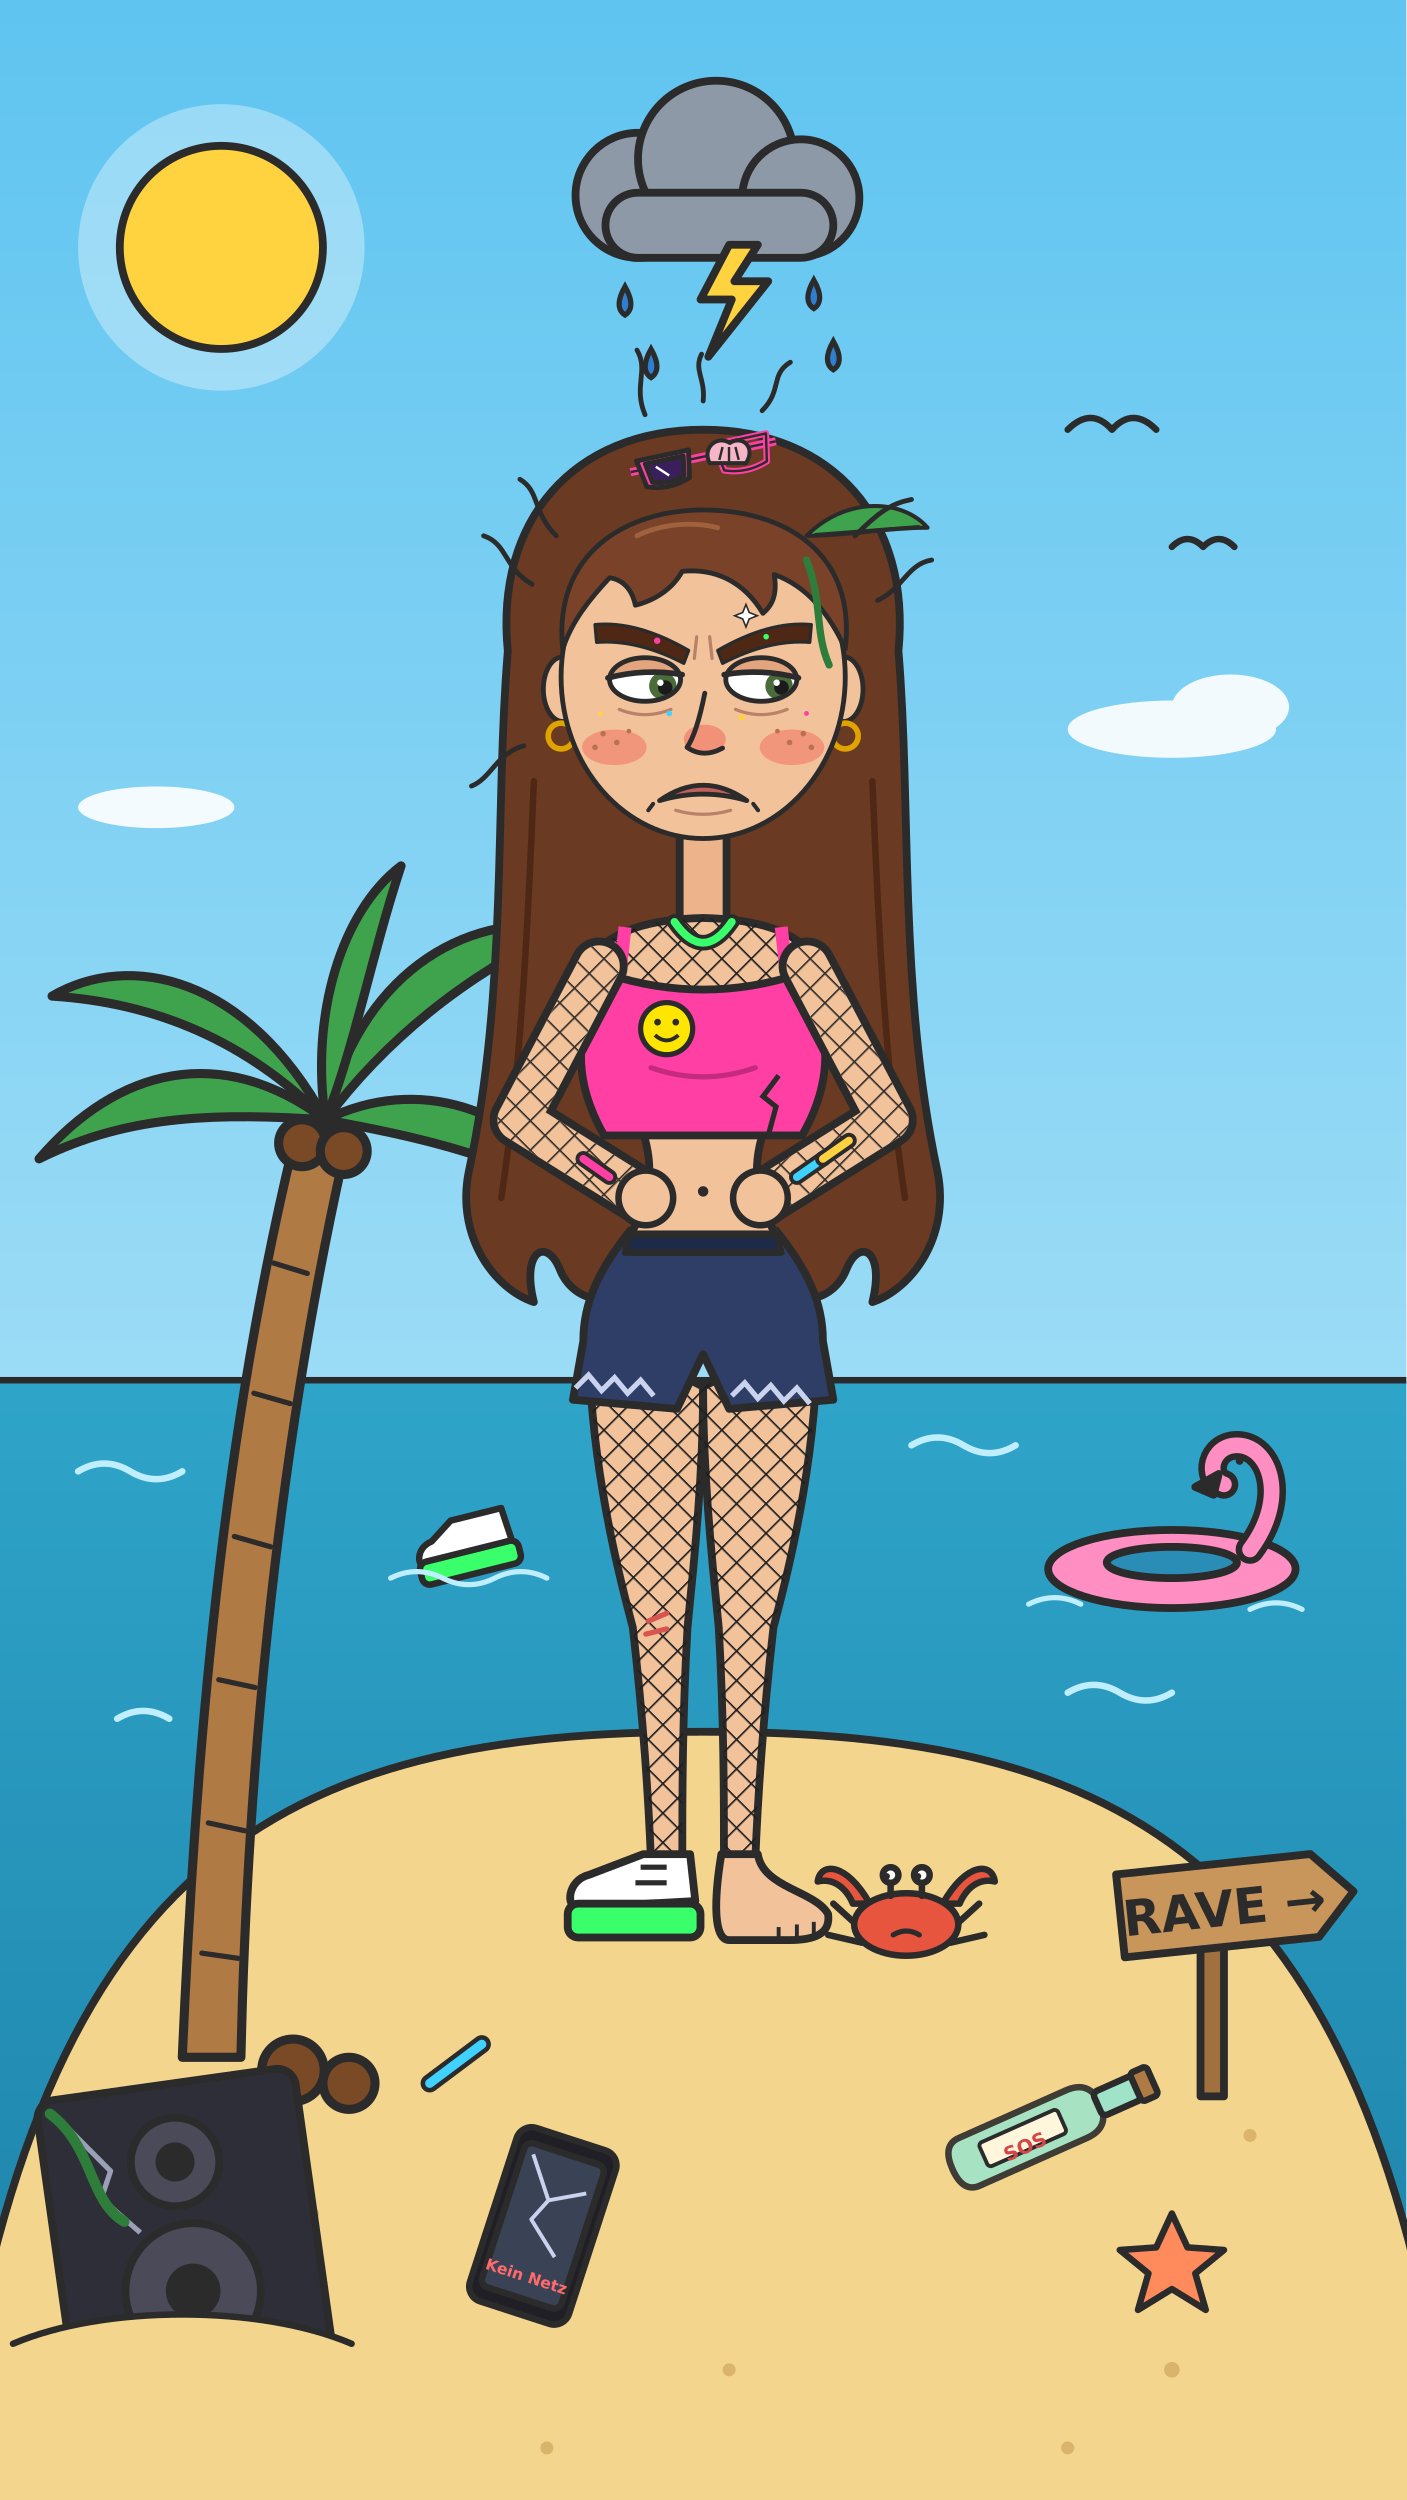
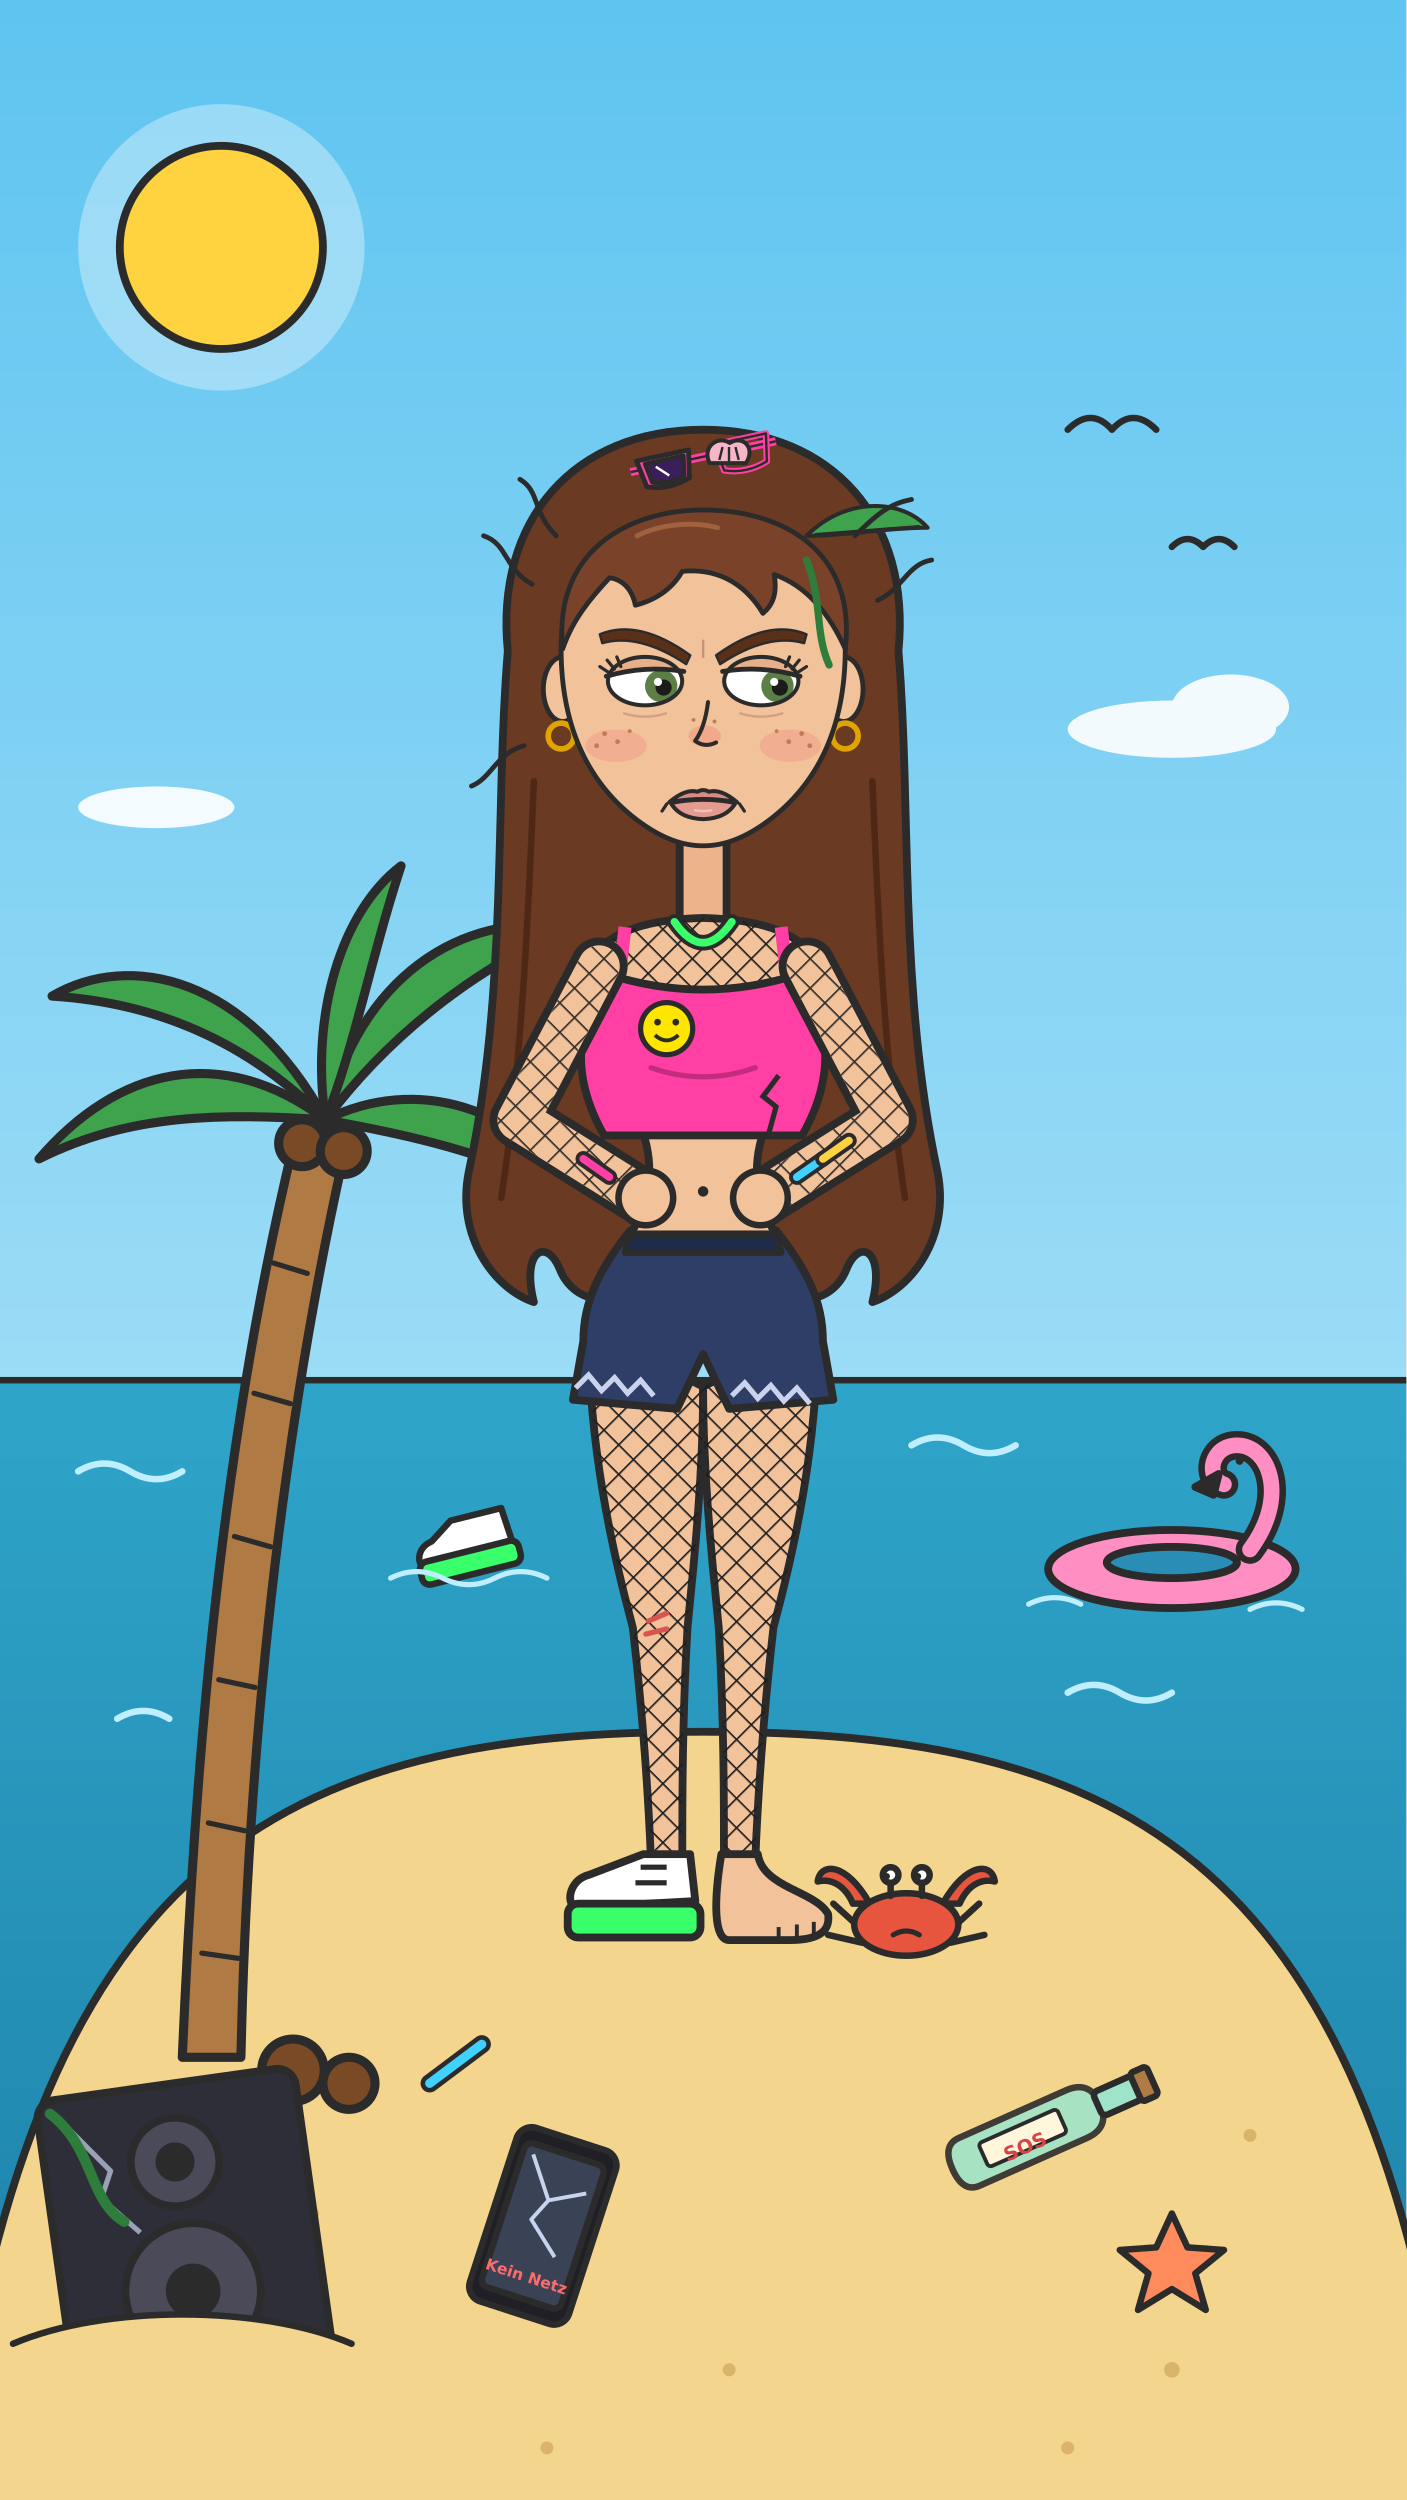
<svg xmlns="http://www.w3.org/2000/svg" viewBox="0 0 1080 1920" width="1080" height="1920">
  <defs>
    <clipPath id="eyeL">
-       <ellipse cx="440" cy="478" rx="44" ry="27" />
+       <ellipse cx="440" cy="480" rx="46" ry="30" />
    </clipPath>
    <clipPath id="eyeR">
-       <ellipse cx="584" cy="478" rx="44" ry="27" />
+       <ellipse cx="584" cy="480" rx="46" ry="30" />
    </clipPath>
    <radialGradient id="bg" cx="50%" cy="45%" r="60%">
      <stop offset="0" stop-color="#9ED9D2" />
      <stop offset="1" stop-color="#5FB3AA" />
    </radialGradient>
  </defs>
  <defs>
    <linearGradient id="sky" x1="0" y1="0" x2="0" y2="1">
      <stop offset="0" stop-color="#5EC4F0" />
      <stop offset="1" stop-color="#CDEFFB" />
    </linearGradient>
    <linearGradient id="sea" x1="0" y1="0" x2="0" y2="1">
      <stop offset="0" stop-color="#2FA4C9" />
      <stop offset="1" stop-color="#1C7FA6" />
    </linearGradient>
    <pattern id="net" width="16" height="16" patternUnits="userSpaceOnUse" patternTransform="rotate(45)">
      <path d="M0 0 H16 M0 0 V16" stroke="#1E1E1E" stroke-width="2.5" />
    </pattern>
  </defs>
  <rect width="1080" height="1920" fill="url(#sky)" />
  <circle cx="170" cy="190" r="110" fill="#FFFFFF" opacity="0.35" />
  <circle cx="170" cy="190" r="78" fill="#FFD23F" stroke="#2B2B2B" stroke-width="6" />
  <g fill="#FFFFFF" opacity="0.9">
    <ellipse cx="900" cy="560" rx="80" ry="22" />
    <ellipse cx="945" cy="543" rx="45" ry="25" />
    <ellipse cx="120" cy="620" rx="60" ry="16" />
  </g>
  <g fill="none" stroke="#2B2B2B" stroke-width="5" stroke-linecap="round" stroke-linejoin="round">
    <path d="M820 330 q18 -18 34 0 q16 -18 34 0" />
    <path d="M900 420 q12 -12 24 0 q12 -12 24 0" />
  </g>
  <rect x="0" y="1060" width="1080" height="860" fill="url(#sea)" />
  <path d="M0 1060 H1080" stroke="#2B2B2B" stroke-width="5" />
  <g fill="none" stroke="#BFEFFF" stroke-width="5" stroke-linecap="round">
    <path d="M60 1130 q20 -12 40 0 q20 12 40 0" />
    <path d="M700 1110 q20 -12 40 0 q20 12 40 0" />
    <path d="M820 1300 q20 -12 40 0 q20 12 40 0" />
    <path d="M90 1320 q20 -12 40 0" />
  </g>
  <g stroke="#2B2B2B" stroke-width="6" stroke-linejoin="round" stroke-linecap="round">
    <ellipse cx="900" cy="1205" rx="95" ry="30" fill="#FF8FC2" />
    <ellipse cx="900" cy="1200" rx="50" ry="12" fill="#2A8DB5" />
    <path d="M960 1190 C990 1150 975 1110 950 1110 C930 1110 925 1135 940 1140" fill="none" stroke="#2B2B2B" stroke-width="22" />
    <path d="M960 1190 C990 1150 975 1110 950 1110 C930 1110 925 1135 940 1140" fill="none" stroke="#FF8FC2" stroke-width="12" />
    <path d="M936 1132 l-18 10 l14 6 z" fill="#2B2B2B" />
    <circle cx="952" cy="1122" r="3" fill="#2B2B2B" stroke="none" />
  </g>
  <path d="M790 1232 q20 -10 40 0 M960 1236 q20 -10 40 0" fill="none" stroke="#BFEFFF" stroke-width="4" stroke-linecap="round" />
  <g transform="translate(120 0) rotate(-14 260 1180)" stroke="#2B2B2B" stroke-width="5" stroke-linejoin="round">
    <path d="M230 1160 L270 1160 L272 1186 L204 1190 C196 1190 198 1174 212 1172 Z" fill="#FFFFFF" />
    <rect x="198" y="1186" width="78" height="18" rx="6" fill="#39FF6A" />
  </g>
  <path d="M300 1212 q20 -10 40 0 q20 10 40 0 q20 -10 40 0" fill="none" stroke="#BFEFFF" stroke-width="4" stroke-linecap="round" />
  <path d="M-40 1930 C20 1420 220 1330 540 1330 C860 1330 1060 1420 1120 1930 Z" fill="#F4D58D" stroke="#2B2B2B" stroke-width="6" />
  <g fill="#D9B46A">
    <circle cx="160" cy="1800" r="6" />
    <circle cx="240" cy="1700" r="5" />
    <circle cx="900" cy="1820" r="6" />
    <circle cx="820" cy="1880" r="5" />
    <circle cx="960" cy="1640" r="5" />
    <circle cx="420" cy="1880" r="5" />
    <circle cx="560" cy="1820" r="5" />
  </g>
  <g stroke="#2B2B2B" stroke-width="7" stroke-linejoin="round" stroke-linecap="round">
    <path d="M140 1580 C150 1350 170 1100 230 860 L268 870 C215 1100 190 1350 185 1580 Z" fill="#B07A45" />
    <path d="M155 1500 l28 4 M160 1400 l28 6 M168 1290 l28 6 M180 1180 l28 8 M195 1070 l28 8 M210 970 l26 8" fill="none" stroke-width="4" />
    <g fill="#3FA34D">
      <path d="M250 860 C170 800 90 820 30 890 C100 855 170 855 250 860 Z" />
      <path d="M250 860 C190 750 100 730 40 765 C120 770 190 800 250 860 Z" />
      <path d="M250 860 C275 750 355 700 435 712 C355 750 295 800 250 860 Z" />
      <path d="M250 860 C320 825 400 850 445 920 C375 885 320 873 250 860 Z" />
      <path d="M250 860 C238 780 262 700 308 665 C285 735 272 805 250 860 Z" />
    </g>
    <circle cx="232" cy="878" r="18" fill="#7A4A26" />
    <circle cx="264" cy="884" r="18" fill="#7A4A26" />
    <circle cx="225" cy="1590" r="24" fill="#7A4A26" />
    <circle cx="268" cy="1600" r="20" fill="#7A4A26" />
  </g>
  <g transform="rotate(-8 140 1700)" stroke="#2B2B2B" stroke-width="6" stroke-linejoin="round">
    <rect x="40" y="1600" width="200" height="230" rx="14" fill="#2E2E38" />
    <circle cx="140" cy="1660" r="34" fill="#4A4A58" />
    <circle cx="140" cy="1660" r="12" fill="#2B2B2B" />
    <circle cx="140" cy="1760" r="52" fill="#4A4A58" />
    <circle cx="140" cy="1760" r="18" fill="#2B2B2B" />
    <path d="M60 1620 l30 40 l-10 20 l26 30" fill="none" stroke="#9AA0B5" stroke-width="4" />
    <path d="M50 1610 C80 1640 70 1680 95 1700" fill="none" stroke="#2E7D3A" stroke-width="8" stroke-linecap="round" />
  </g>
  <path d="M10 1800 C80 1770 200 1770 270 1800 L270 1860 L10 1860 Z" fill="#F4D58D" />
  <path d="M10 1800 C80 1770 200 1770 270 1800" fill="none" stroke="#2B2B2B" stroke-width="5" stroke-linecap="round" />
-   <g stroke="#2B2B2B" stroke-width="6" stroke-linejoin="round">
-     <rect x="922" y="1440" width="18" height="170" fill="#A0703F" />
-     <path d="M860 1430 L1010 1430 L1040 1462 L1010 1494 L860 1494 Z" fill="#C8955A" transform="rotate(-6 950 1462)" />
-   </g>
-   <text x="940" y="1478" text-anchor="middle" transform="rotate(-6 950 1462)" font-family="Impact, 'Arial Black', 'DejaVu Sans', sans-serif" font-weight="900" font-size="38" fill="#2B2B2B">RAVE →</text>
-   <g stroke="#2B2B2B" stroke-width="6" stroke-linejoin="round">
-     <g fill="#8E99A8">
-       <circle cx="490" cy="150" r="48" />
-       <circle cx="550" cy="122" r="60" />
-       <circle cx="615" cy="152" r="45" />
-       <rect x="465" y="148" width="175" height="50" rx="25" />
-     </g>
-     <path d="M560 188 l-22 42 h24 l-18 44 l46 -58 h-26 l18 -28 z" fill="#FFD23F" />
-   </g>
-   <g fill="#2F7FD0" stroke="#2B2B2B" stroke-width="4">
-     <path d="M480 220 q-9 16 0 22 q9 -6 0 -22z" />
-     <path d="M625 215 q-9 16 0 22 q9 -6 0 -22z" />
-     <path d="M500 268 q-9 16 0 22 q9 -6 0 -22z" />
-     <path d="M640 262 q-9 16 0 22 q9 -6 0 -22z" />
-   </g>
  <path d="M540 330 C640 330 700 400 690 500 C700 620 690 760 720 900 C730 950 700 990 670 1000 C680 960 660 950 650 975 C640 1000 610 1005 600 985 L480 985 C470 1005 440 1000 430 975 C420 950 400 960 410 1000 C380 990 350 950 360 900 C390 760 380 620 390 500 C380 400 440 330 540 330 Z" fill="#6B3A22" stroke="#2B2B2B" stroke-width="6" stroke-linejoin="round" />
  <g fill="none" stroke="#4E2814" stroke-width="5" stroke-linecap="round">
    <path d="M410 600 C405 720 400 820 385 920" />
    <path d="M670 600 C675 720 680 820 695 920" />
  </g>
  <g stroke="#2B2B2B" stroke-width="6" stroke-linejoin="round">
    <path d="M452 1020 C452 1110 470 1190 486 1250 C494 1320 498 1380 500 1430 L524 1430 C524 1380 524 1320 528 1250 C534 1190 540 1130 540 1065 Z" fill="#F2C29B" />
    <path d="M628 1020 C628 1110 610 1190 594 1250 C586 1320 582 1380 580 1430 L556 1430 C556 1380 556 1320 552 1250 C546 1190 540 1130 540 1065 Z" fill="#F2C29B" />
  </g>
  <path d="M452 1020 C452 1110 470 1190 486 1250 C494 1320 498 1380 500 1430 L524 1430 C524 1380 524 1320 528 1250 C534 1190 540 1130 540 1065 Z" fill="url(#net)" />
  <path d="M628 1020 C628 1110 610 1190 594 1250 C586 1320 582 1380 580 1430 L556 1430 C556 1380 556 1320 552 1250 C546 1190 540 1130 540 1065 Z" fill="url(#net)" />
  <path d="M498 1245 l14 -6 M496 1255 l16 -4" stroke="#D9534F" stroke-width="4" stroke-linecap="round" />
  <g transform="translate(0 -60)" stroke="#2B2B2B" stroke-width="6" stroke-linejoin="round">
    <path d="M494 1484 L530 1484 L534 1520 L444 1525 C434 1525 436 1504 452 1500 Z" fill="#FFFFFF" />
    <rect x="436" y="1522" width="102" height="26" rx="8" fill="#39FF6A" />
    <path d="M492 1494 l20 0 M488 1506 l24 0" fill="none" stroke-width="4" />
  </g>
  <g transform="translate(0 -60)" stroke="#2B2B2B" stroke-width="6" stroke-linejoin="round">
    <path d="M554 1484 L582 1484 C586 1510 626 1512 636 1530 C638 1545 626 1550 606 1550 L560 1550 C548 1550 548 1520 554 1484 Z" fill="#F2C29B" />
    <path d="M598 1550 v-10 M612 1550 v-12 M625 1548 v-12" fill="none" stroke-width="3" />
  </g>
  <path d="M484 945 L596 945 C620 975 632 1000 632 1030 L640 1075 L560 1082 L540 1040 L520 1082 L440 1075 L448 1030 C448 1000 460 975 484 945 Z" fill="#2F3E67" stroke="#2B2B2B" stroke-width="6" stroke-linejoin="round" />
  <path d="M442 1066 l10 -10 l10 12 l10 -10 l10 12 l10 -10 l10 12 M562 1072 l10 -10 l10 12 l10 -10 l10 12 l10 -10 l10 12" fill="none" stroke="#C9D3EE" stroke-width="4" />
  <path d="M484 945 L596 945 L600 962 L480 962 Z" fill="#1E2A4A" stroke="#2B2B2B" stroke-width="5" stroke-linejoin="round" />
  <path d="M492 865 L588 865 C578 890 578 920 596 948 L484 948 C502 920 502 890 492 865 Z" fill="#F2C29B" stroke="#2B2B2B" stroke-width="6" stroke-linejoin="round" />
  <circle cx="540" cy="915" r="4" fill="#2B2B2B" />
  <path d="M522 620 L522 715 L558 715 L558 620 Z" fill="#EDB48C" stroke="#2B2B2B" stroke-width="6" />
  <path d="M452 738 C468 714 500 706 540 705 C580 706 612 714 628 738 L618 790 L462 790 Z" fill="#F2C29B" stroke="#2B2B2B" stroke-width="6" stroke-linejoin="round" />
  <path d="M452 738 C468 714 500 706 540 705 C580 706 612 714 628 738 L618 790 L462 790 Z" fill="url(#net)" />
  <path d="M466 748 Q540 772 614 748 C640 790 640 830 616 872 L464 872 C440 830 440 790 466 748 Z" fill="#FF3FA4" stroke="#2B2B2B" stroke-width="6" stroke-linejoin="round" />
  <path d="M476 748 L480 712 M604 748 L600 712" stroke="#FF3FA4" stroke-width="10" />
  <path d="M500 820 Q540 834 580 820" fill="none" stroke="#C42A7E" stroke-width="4" stroke-linecap="round" />
  <circle cx="512" cy="790" r="20" fill="#FFE600" stroke="#2B2B2B" stroke-width="4" />
  <circle cx="505" cy="785" r="2.6" fill="#2B2B2B" />
  <circle cx="519" cy="785" r="2.6" fill="#2B2B2B" />
  <path d="M503 795 q9 8 18 0" fill="none" stroke="#2B2B2B" stroke-width="3" />
  <path d="M590 872 l6 -22 l-10 -8 l12 -16" fill="none" stroke="#2B2B2B" stroke-width="4" />
  <path d="M518 708 Q540 740 562 708" fill="none" stroke="#2B2B2B" stroke-width="12" stroke-linecap="round" />
  <path d="M518 708 Q540 740 562 708" fill="none" stroke="#39FF6A" stroke-width="6" stroke-linecap="round" />
  <path d="M460 742 L398 860 L494 920" fill="none" stroke="#2B2B2B" stroke-width="44" stroke-linecap="round" stroke-linejoin="round" />
  <path d="M460 742 L398 860 L494 920" fill="none" stroke="#F2C29B" stroke-width="32" stroke-linecap="round" stroke-linejoin="round" />
  <path d="M620 742 L682 860 L586 920" fill="none" stroke="#2B2B2B" stroke-width="44" stroke-linecap="round" stroke-linejoin="round" />
  <path d="M620 742 L682 860 L586 920" fill="none" stroke="#F2C29B" stroke-width="32" stroke-linecap="round" stroke-linejoin="round" />
  <path d="M460 742 L398 860 L494 920 M620 742 L682 860 L586 920" fill="none" stroke="url(#net)" stroke-width="32" stroke-linecap="round" stroke-linejoin="round" opacity="0.9" />
  <g stroke="#2B2B2B" stroke-width="5">
    <circle cx="496" cy="920" r="21" fill="#F2C29B" />
    <circle cx="584" cy="920" r="21" fill="#F2C29B" />
  </g>
  <g stroke-linecap="round">
    <path d="M448 890 l20 14" stroke="#2B2B2B" stroke-width="12" />
    <path d="M448 890 l20 14" stroke="#FF3FA4" stroke-width="6" />
    <path d="M632 890 l-20 14" stroke="#2B2B2B" stroke-width="12" />
    <path d="M632 890 l-20 14" stroke="#3FD2FF" stroke-width="6" />
    <path d="M652 876 l-20 14" stroke="#2B2B2B" stroke-width="12" />
    <path d="M652 876 l-20 14" stroke="#FFD23F" stroke-width="6" />
  </g>
  <g transform="translate(222.6 225.5) scale(0.62)">
    <g stroke="#2B2B2B" stroke-width="6" stroke-linejoin="round" transform="translate(0 -48) rotate(-12 512 250)">
      <path d="M420 250 h184" fill="none" stroke="#FF3FA4" stroke-width="10" />
      <path d="M420 250 h184" fill="none" stroke-width="3" />
      <path d="M430 238 h66 l-6 34 q-28 10 -54 0 z" fill="#FF3FA4" />
      <path d="M440 244 h48 l-4 24 q-20 7 -40 0 z" fill="#3B1F5C" />
      <path d="M528 238 h66 l-6 34 q-28 10 -54 0 z" fill="none" stroke="#FF3FA4" stroke-width="8" />
      <path d="M528 238 h66 l-6 34 q-28 10 -54 0 z" fill="none" stroke-width="3" />
      <path d="M452 250 l14 14" stroke="#FFFFFF" stroke-width="3" />
    </g>
    <g fill="none" stroke="#2B2B2B" stroke-width="6" stroke-linecap="round">
-       <path d="M440 150 C425 115 445 95 430 70" />
-       <path d="M585 145 C610 120 595 100 620 85" />
      <path d="M300 360 C265 340 270 310 240 300" />
      <path d="M728 380 C760 365 765 335 795 330" />
-       <path d="M512 133 C515 105 500 95 510 75" />
    </g>
    <g stroke="#2B2B2B" stroke-width="5" stroke-linejoin="round">
      <path d="M640 300 C690 250 760 255 790 290 C740 290 690 300 640 300 Z" fill="#3FA34D" />
      <path d="M650 298 L780 288" fill="none" stroke-width="3" />
      <g transform="translate(160 -110)">
        <path d="M360 320 C350 300 370 285 385 295 C400 285 418 300 405 320 Z" fill="#F7B5C8" />
        <path d="M372 316 l4 -16 M384 318 l0 -18 M396 316 l-4 -16" fill="none" stroke-width="3" />
      </g>
    </g>
    <g fill="none" stroke="#2B2B2B" stroke-width="6" stroke-linecap="round">
      <path d="M330 300 C300 270 310 245 285 230" />
      <path d="M700 300 C730 270 745 260 770 255" />
      <path d="M290 560 C255 570 250 600 225 610" />
    </g>
    <g stroke="#2B2B2B" stroke-width="6">
      <ellipse cx="338" cy="490" rx="24" ry="40" fill="#F2C29B" />
      <ellipse cx="686" cy="490" rx="24" ry="40" fill="#F2C29B" />
      <circle cx="336" cy="548" r="16" fill="none" stroke="#E0A400" stroke-width="7" />
      <circle cx="688" cy="548" r="16" fill="none" stroke="#E0A400" stroke-width="7" />
    </g>
-     <ellipse cx="512" cy="475" rx="176" ry="200" fill="#F2C29B" stroke="#2B2B2B" stroke-width="6" />
-     <ellipse cx="402" cy="562" rx="40" ry="22" fill="#F06A5A" opacity="0.5" />
-     <ellipse cx="622" cy="562" rx="40" ry="22" fill="#F06A5A" opacity="0.5" />
-     <g fill="#B8734E">
-       <circle cx="388" cy="545" r="3.5" />
-       <circle cx="405" cy="556" r="3.5" />
-       <circle cx="378" cy="562" r="3.5" />
-       <circle cx="420" cy="542" r="3" />
-       <circle cx="636" cy="545" r="3.5" />
-       <circle cx="619" cy="556" r="3.5" />
-       <circle cx="646" cy="562" r="3.5" />
-       <circle cx="604" cy="542" r="3" />
+     <path d="M336 440 C336 330 410 275 512 275 C614 275 688 330 688 440 C688 540 652 608 594 652 C562 676 536 684 512 684 C488 684 462 676 430 652 C372 608 336 540 336 440 Z" fill="#F2C29B" stroke="#2B2B2B" stroke-width="6" stroke-linejoin="round" />
+     <ellipse cx="404" cy="560" rx="38" ry="20" fill="#F08A7A" opacity="0.35" />
+     <ellipse cx="620" cy="560" rx="38" ry="20" fill="#F08A7A" opacity="0.35" />
+     <g fill="#B8734E" opacity="0.85">
+       <circle cx="390" cy="545" r="3" />
+       <circle cx="406" cy="555" r="3" />
+       <circle cx="380" cy="560" r="3" />
+       <circle cx="421" cy="542" r="2.5" />
+       <circle cx="634" cy="545" r="3" />
+       <circle cx="618" cy="555" r="3" />
+       <circle cx="644" cy="560" r="3" />
+       <circle cx="603" cy="542" r="2.5" />
+       <circle cx="500" cy="528" r="2.5" />
+       <circle cx="526" cy="530" r="2.5" />
    </g>
    <g>
-       <ellipse cx="440" cy="478" rx="44" ry="27" fill="#FFFFFF" />
+       <ellipse cx="440" cy="480" rx="46" ry="30" fill="#FFFFFF" />
      <g clip-path="url(#eyeL)">
-         <circle cx="462" cy="486" r="17" fill="#4A6B3A" />
-         <circle cx="465" cy="488" r="9" fill="#1B1B1B" />
-         <circle cx="459" cy="482" r="4" fill="#FFFFFF" />
-         <path d="M390 440 L490 440 L490 474 Q440 466 390 478 Z" fill="#E3A57E" />
+         <circle cx="460" cy="486" r="20" fill="#5B7F45" />
+         <circle cx="463" cy="488" r="10" fill="#1B1B1B" />
+         <circle cx="456" cy="481" r="5" fill="#FFFFFF" />
+         <path d="M388 440 L492 440 L492 470 Q440 460 388 474 Z" fill="#E8B08A" />
      </g>
-       <ellipse cx="440" cy="478" rx="44" ry="27" fill="none" stroke="#2B2B2B" stroke-width="6" />
-       <path d="M394 476 Q440 464 486 472" fill="none" stroke="#2B2B2B" stroke-width="7" stroke-linecap="round" />
-       <ellipse cx="584" cy="478" rx="44" ry="27" fill="#FFFFFF" />
+       <ellipse cx="440" cy="480" rx="46" ry="30" fill="none" stroke="#2B2B2B" stroke-width="5" />
+       <path d="M392 474 Q440 460 488 468" fill="none" stroke="#2B2B2B" stroke-width="6" stroke-linecap="round" />
+       <path d="M396 470 l-12 -8 M402 465 l-9 -11 M410 462 l-5 -12" fill="none" stroke="#2B2B2B" stroke-width="4" stroke-linecap="round" />
+       <ellipse cx="584" cy="480" rx="46" ry="30" fill="#FFFFFF" />
      <g clip-path="url(#eyeR)">
-         <circle cx="606" cy="486" r="17" fill="#4A6B3A" />
-         <circle cx="609" cy="488" r="9" fill="#1B1B1B" />
-         <circle cx="603" cy="482" r="4" fill="#FFFFFF" />
-         <path d="M534 440 L634 440 L634 478 Q584 466 534 474 Z" fill="#E3A57E" />
+         <circle cx="604" cy="486" r="20" fill="#5B7F45" />
+         <circle cx="607" cy="488" r="10" fill="#1B1B1B" />
+         <circle cx="600" cy="481" r="5" fill="#FFFFFF" />
+         <path d="M532 440 L636 440 L636 474 Q584 460 532 470 Z" fill="#E8B08A" />
      </g>
-       <ellipse cx="584" cy="478" rx="44" ry="27" fill="none" stroke="#2B2B2B" stroke-width="6" />
-       <path d="M538 472 Q584 464 630 476" fill="none" stroke="#2B2B2B" stroke-width="7" stroke-linecap="round" />
-     </g>
-     <g fill="none" stroke="#B9806A" stroke-width="4" stroke-linecap="round">
-       <path d="M408 515 Q440 528 472 515" />
-       <path d="M552 515 Q584 528 616 515" />
-     </g>
-     <g fill="#4E2814" stroke="#2B2B2B" stroke-width="4" stroke-linejoin="round">
-       <path d="M378 410 Q430 405 494 442 L488 458 Q430 428 380 432 Z" />
-       <path d="M646 410 Q594 405 530 442 L536 458 Q594 428 644 432 Z" />
-     </g>
-     <g fill="none" stroke="#B9806A" stroke-width="4" stroke-linecap="round">
-       <path d="M504 425 L501 452" />
-       <path d="M520 425 L523 452" />
-     </g>
+       <ellipse cx="584" cy="480" rx="46" ry="30" fill="none" stroke="#2B2B2B" stroke-width="5" />
+       <path d="M536 468 Q584 460 632 474" fill="none" stroke="#2B2B2B" stroke-width="6" stroke-linecap="round" />
+       <path d="M628 470 l12 -8 M622 465 l9 -11 M614 462 l5 -12" fill="none" stroke="#2B2B2B" stroke-width="4" stroke-linecap="round" />
+     </g>
+     <g fill="none" stroke="#C99278" stroke-width="3" stroke-linecap="round" opacity="0.7">
+       <path d="M414 520 Q440 528 466 520" />
+       <path d="M558 520 Q584 528 610 520" />
+     </g>
+     <g fill="#5A3018" stroke="#2B2B2B" stroke-width="3" stroke-linejoin="round">
+       <path d="M384 422 Q432 402 496 448 L491 459 Q432 420 387 433 Z" />
+       <path d="M640 422 Q592 402 528 448 L533 459 Q592 420 637 433 Z" />
+     </g>
+     <path d="M512 430 L512 450" fill="none" stroke="#C99278" stroke-width="3" stroke-linecap="round" />
    <path d="M338 440 C326 320 418 268 512 268 C612 268 702 320 688 440 C668 396 640 362 600 348 C604 372 598 386 586 396 C562 356 526 340 486 344 C474 366 452 380 428 386 C424 366 412 354 396 352 C370 380 350 405 338 440 Z" fill="#7A4329" stroke="#2B2B2B" stroke-width="6" stroke-linejoin="round" />
    <path d="M430 300 C460 285 500 282 530 290" fill="none" stroke="#A0613E" stroke-width="6" stroke-linecap="round" />
-     <ellipse cx="514" cy="552" rx="26" ry="18" fill="#F06A5A" opacity="0.55" />
-     <path d="M514 495 Q504 545 492 562 Q512 576 536 563" fill="none" stroke="#2B2B2B" stroke-width="6" stroke-linecap="round" stroke-linejoin="round" />
-     <path d="M458 628 Q512 590 566 628 Q512 612 458 628 Z" fill="#C0605A" stroke="#2B2B2B" stroke-width="6" stroke-linejoin="round" />
-     <path d="M478 640 Q512 650 546 640" fill="none" stroke="#B9806A" stroke-width="4" stroke-linecap="round" />
-     <path d="M450 632 l-6 8 M574 632 l6 8" stroke="#2B2B2B" stroke-width="5" stroke-linecap="round" />
-     <g>
-       <circle cx="455" cy="430" r="4" fill="#FF3FA4" />
-       <circle cx="470" cy="520" r="3.5" fill="#3FD2FF" />
-       <circle cx="560" cy="525" r="4" fill="#FFD23F" />
-       <circle cx="590" cy="425" r="3.5" fill="#39FF6A" />
-       <circle cx="640" cy="520" r="3" fill="#FF3FA4" />
-       <circle cx="385" cy="520" r="3" fill="#FFD23F" />
-       <path d="M565 385 l4 10 l10 4 l-10 4 l-4 10 l-4 -10 l-10 -4 l10 -4 z" fill="#FFFFFF" stroke="#2B2B2B" stroke-width="2" />
-     </g>
+     <ellipse cx="514" cy="548" rx="20" ry="13" fill="#F08A7A" opacity="0.45" />
+     <path d="M518 506 Q514 538 502 554 Q514 563 528 556" fill="none" stroke="#2B2B2B" stroke-width="5" stroke-linecap="round" stroke-linejoin="round" />
+     <path d="M470 630 Q490 613 505 617 Q512 613 519 617 Q534 613 554 630 Q512 622 470 630 Z" fill="#D98C84" stroke="#2B2B2B" stroke-width="5" stroke-linejoin="round" />
+     <path d="M472 631 Q512 623 552 631 Q541 650 512 651 Q483 650 472 631 Z" fill="#E39A90" stroke="#2B2B2B" stroke-width="5" stroke-linejoin="round" />
+     <path d="M502 640 Q512 642 522 640" fill="none" stroke="#F4C1B6" stroke-width="3" stroke-linecap="round" />
+     <path d="M467 632 l-6 9 M557 632 l6 9" stroke="#2B2B2B" stroke-width="4" stroke-linecap="round" />
    <path d="M640 330 C660 380 650 420 668 460" fill="none" stroke="#2E7D3A" stroke-width="9" stroke-linecap="round" />
  </g>
  <g transform="rotate(-24 790 1640)" stroke="#2B2B2B" stroke-width="5" stroke-linejoin="round">
    <path d="M740 1620 h90 q20 0 20 20 q0 20 -20 20 h-90 q-14 0 -14 -20 q0 -20 14 -20 z" fill="#9FE3C9" opacity="0.9" />
    <rect x="848" y="1630" width="34" height="20" rx="4" fill="#9FE3C9" />
    <rect x="880" y="1628" width="14" height="24" rx="3" fill="#B07A45" />
    <rect x="752" y="1630" width="66" height="20" rx="3" fill="#FFF6DC" stroke-width="3" />
  </g>
  <text x="784" y="1652" text-anchor="middle" transform="rotate(-24 790 1640)" font-family="'Arial Black', 'DejaVu Sans', sans-serif" font-weight="900" font-size="15" fill="#D64545">SOS</text>
  <g transform="rotate(18 420 1700)" stroke="#2B2B2B" stroke-width="5" stroke-linejoin="round">
    <rect x="380" y="1640" width="80" height="140" rx="12" fill="#1F1F25" />
    <rect x="388" y="1652" width="64" height="116" rx="6" fill="#3A4256" />
    <path d="M396 1660 l22 30 l-8 18 l26 22 M418 1690 l26 -14" fill="none" stroke="#C9D3EE" stroke-width="3" />
  </g>
  <text x="420" y="1755" text-anchor="middle" transform="rotate(18 420 1700)" font-family="'DejaVu Sans', Arial, sans-serif" font-weight="700" font-size="12" fill="#FF6B6B">Kein Netz</text>
  <path d="M330 1600 l40 -30" stroke="#2B2B2B" stroke-width="14" stroke-linecap="round" />
  <path d="M330 1600 l40 -30" stroke="#3FD2FF" stroke-width="7" stroke-linecap="round" />
  <path d="M900 1700 l12 26 l28 2 l-22 18 l8 28 l-26 -16 l-26 16 l8 -28 l-22 -18 l28 -2 z" fill="#FF8A5C" stroke="#2B2B2B" stroke-width="5" stroke-linejoin="round" />
  <g transform="translate(400 630)" stroke="#2B2B2B" stroke-width="5" stroke-linejoin="round" stroke-linecap="round">
    <path d="M262 852 l-22 -20 M262 862 l-26 -6 M330 852 l22 -20 M330 862 l26 -6" fill="none" />
    <path d="M268 832 C250 800 230 800 228 815 C240 812 250 820 255 832 Z" fill="#E8553E" />
    <path d="M324 832 C342 800 362 800 364 815 C352 812 342 820 337 832 Z" fill="#E8553E" />
    <ellipse cx="296" cy="848" rx="40" ry="24" fill="#E8553E" />
    <path d="M284 826 v-14 M308 826 v-14" fill="none" />
    <circle cx="284" cy="810" r="6" fill="#FFFFFF" />
    <circle cx="308" cy="810" r="6" fill="#FFFFFF" />
    <circle cx="281" cy="811" r="2.5" fill="#2B2B2B" stroke="none" />
    <circle cx="305" cy="811" r="2.5" fill="#2B2B2B" stroke="none" />
    <path d="M286 856 q10 -6 20 0" fill="none" stroke-width="4" />
  </g>
</svg>
